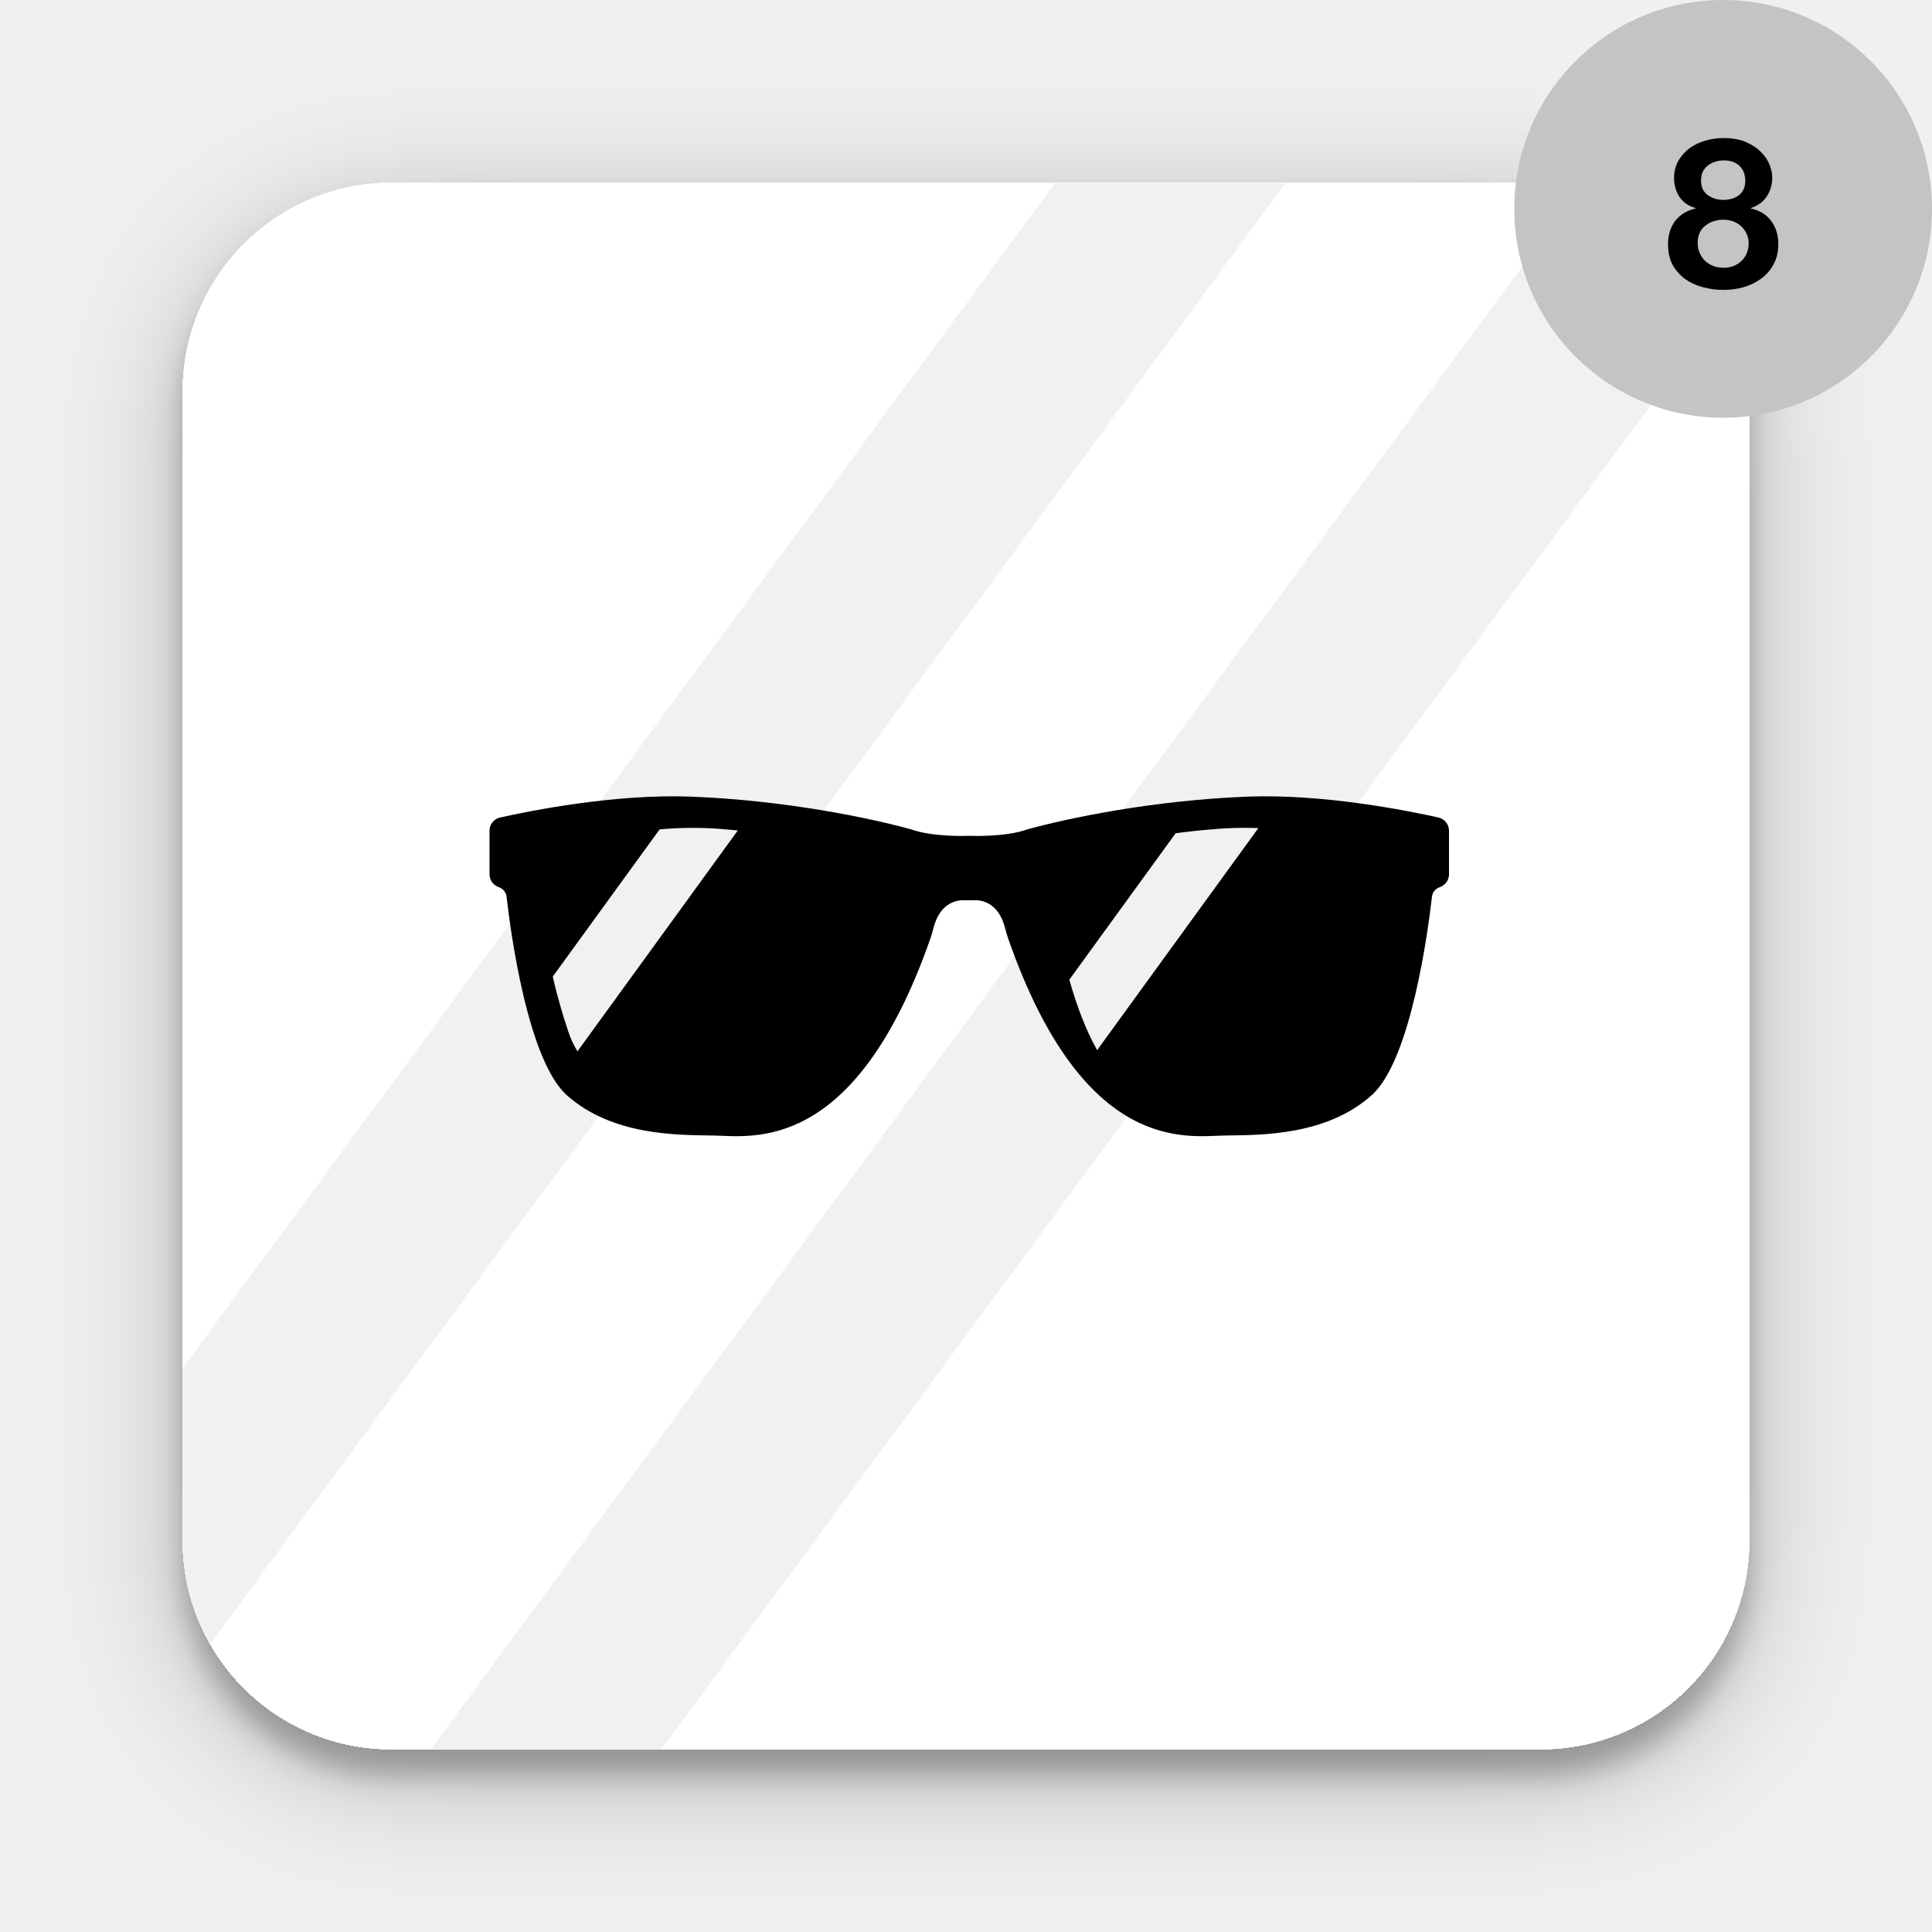
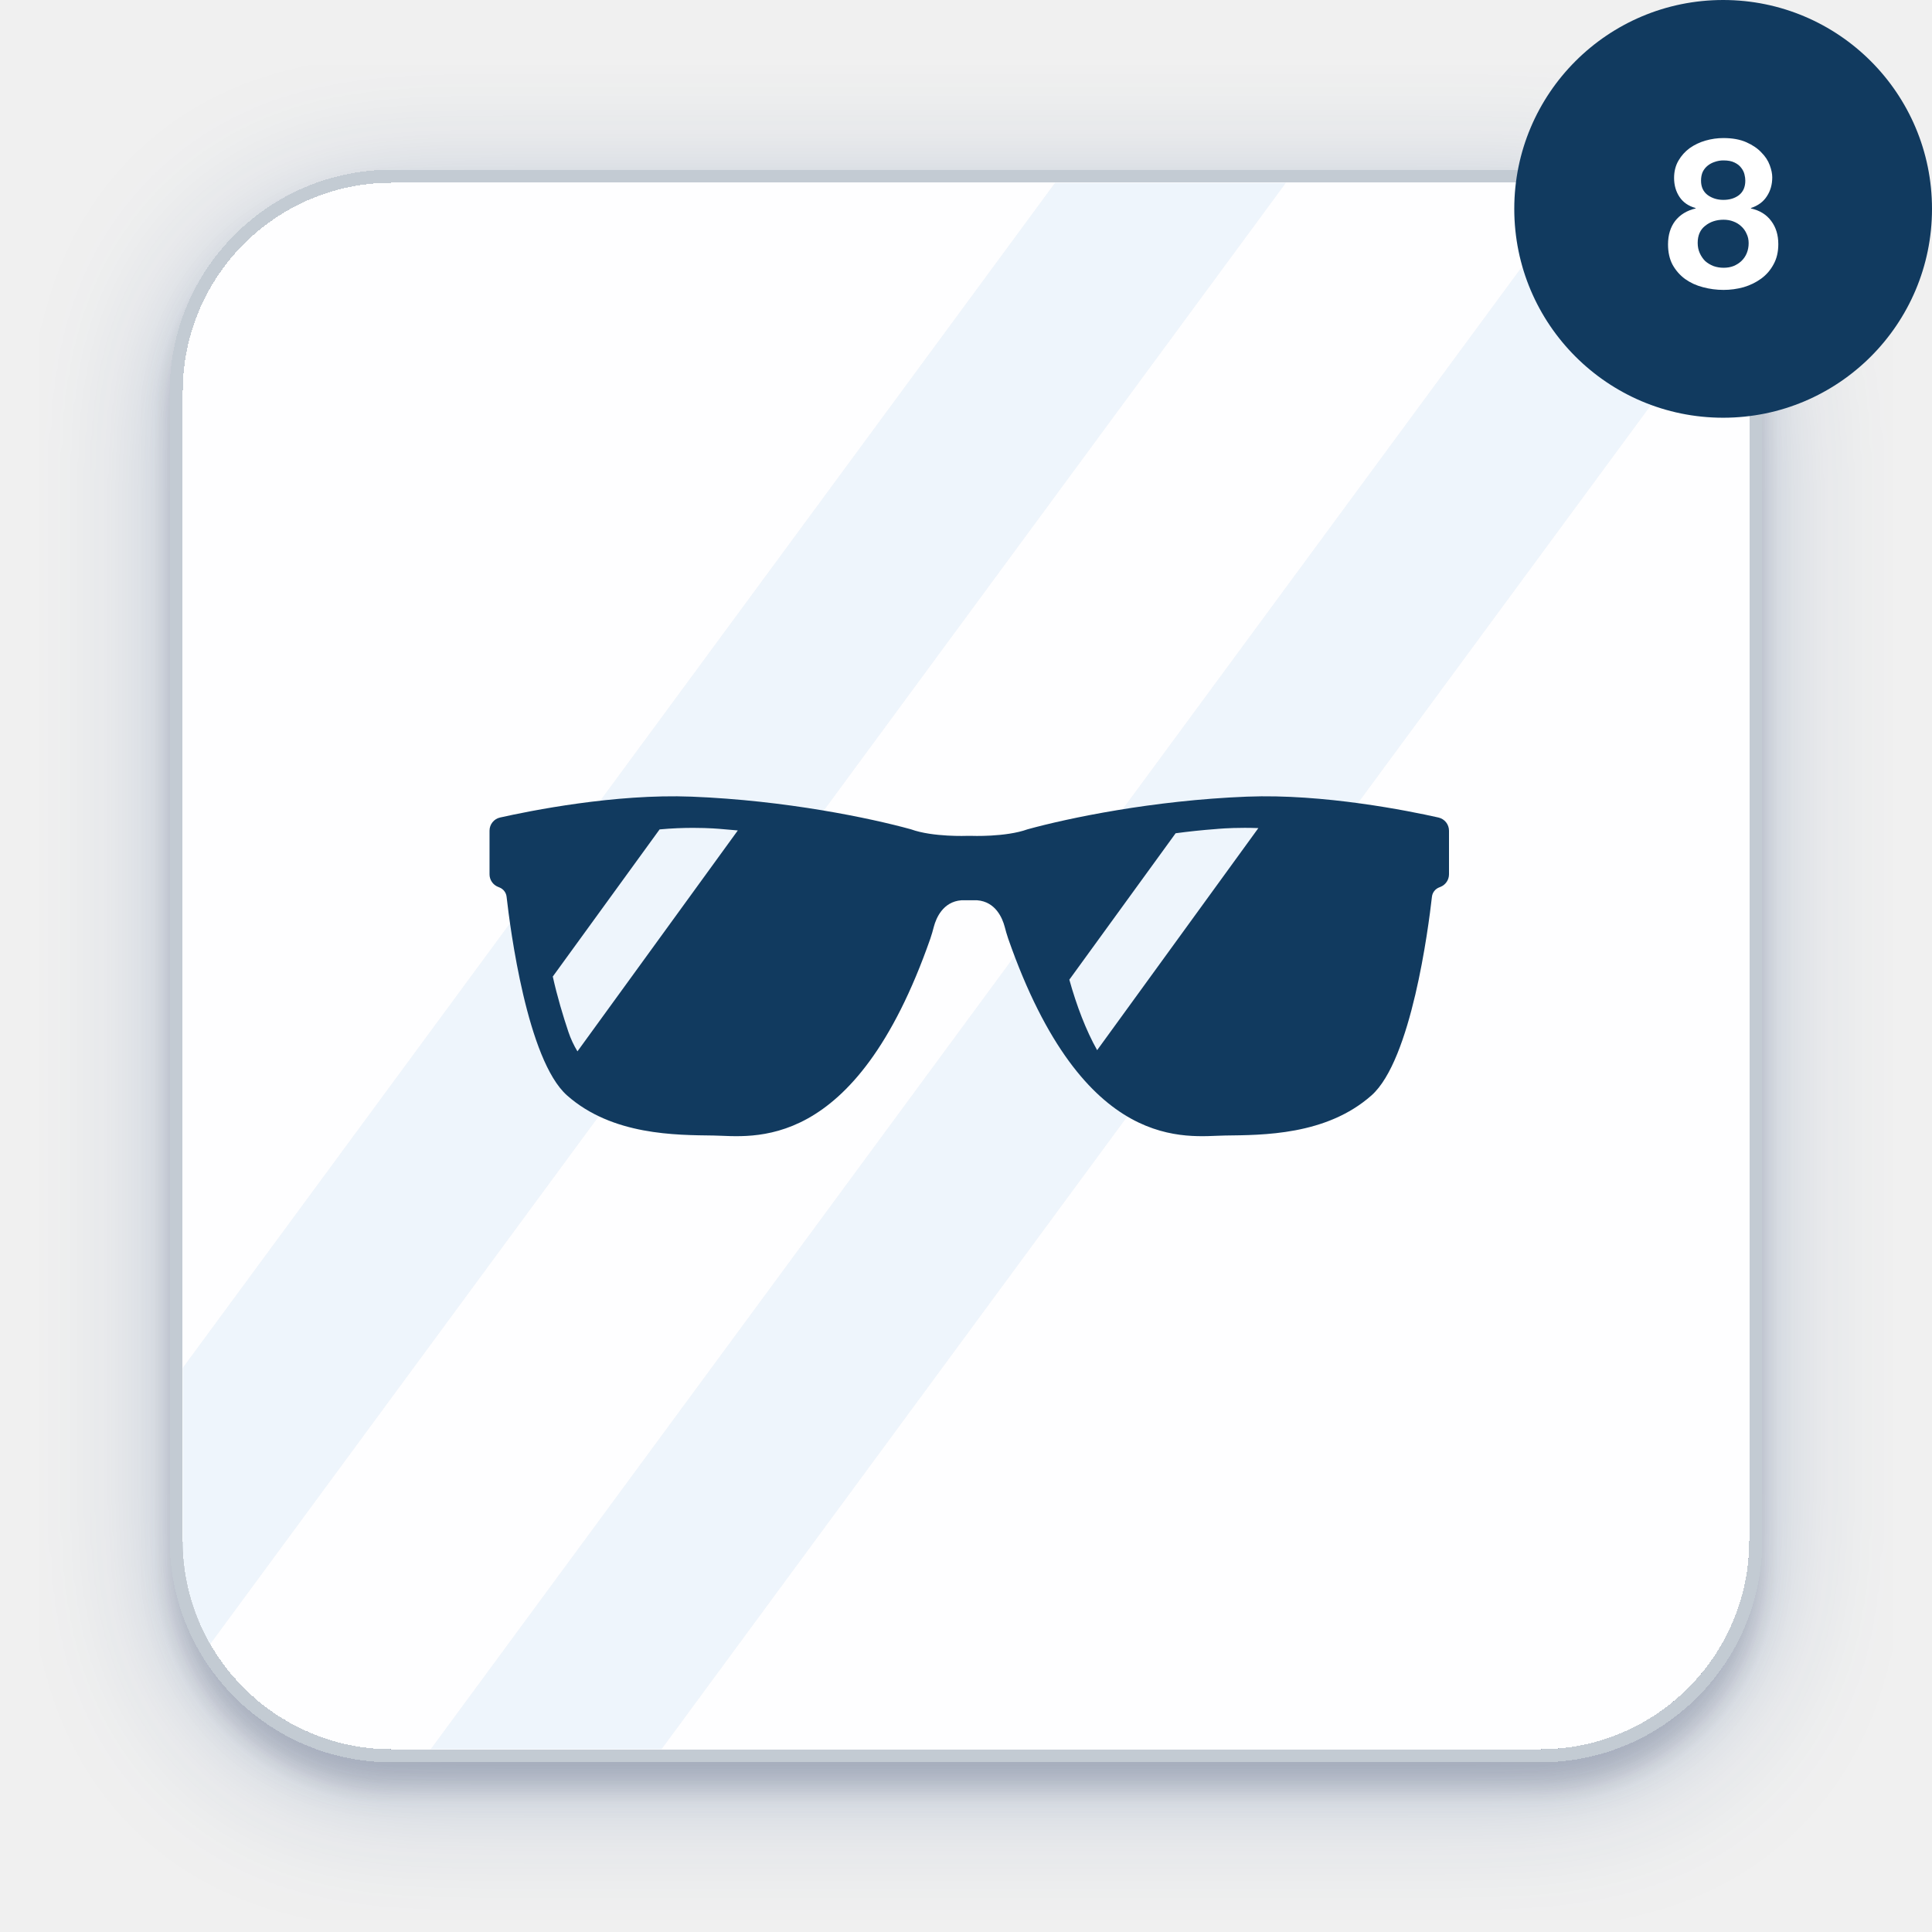
<svg xmlns="http://www.w3.org/2000/svg" width="296" height="296" viewBox="0 0 296 296" fill="none">
-   <g filter="url(#filter0_dd_16_123)">
-     <rect x="28" y="28" width="240" height="240" rx="32" fill="white" />
+   <g filter="url(#filter0_dd_36_541)">
+     <rect x="28" y="28" width="240" height="240" rx="32" fill="#FEFEFF" shape-rendering="crispEdges" />
+     <rect x="27" y="27" width="242" height="242" rx="33" stroke="#113A5F" stroke-opacity="0.2" stroke-width="2" shape-rendering="crispEdges" />
  </g>
-   <mask id="mask0_16_123" style="mask-type:alpha" maskUnits="userSpaceOnUse" x="28" y="28" width="240" height="240">
+   <mask id="mask0_36_541" style="mask-type:alpha" maskUnits="userSpaceOnUse" x="28" y="28" width="240" height="240">
    <rect x="28" y="28" width="240" height="240" rx="32" fill="white" />
  </mask>
-   <g mask="url(#mask0_16_123)">
-     <path d="M20.333 268L197 28H161.667L-15 268H20.333Z" fill="#F1F1F1" />
-     <path d="M101.333 268L278 28H242.667L66 268H101.333Z" fill="#F1F1F1" />
+   <g mask="url(#mask0_36_541)">
+     <path d="M20.333 268L197 28H161.667L-15 268H20.333Z" fill="#F3F4F8" />
+     <path d="M20.333 268L197 28H161.667L-15 268H20.333Z" fill="#EEF5FC" />
+     <path d="M101.333 268L278 28H242.667L66 268H101.333Z" fill="#F3F4F8" />
+     <path d="M101.333 268L278 28H242.667L66 268H101.333Z" fill="#EEF5FC" />
  </g>
-   <path d="M220.387 125.252C215.89 124.242 202.778 121.589 191.037 122.054C176.592 122.627 163.649 125.344 157.427 127.059C154.065 128.275 148.797 128.061 148.797 128.061H148.202C148.202 128.061 142.934 128.275 139.573 127.059C133.352 125.343 120.409 122.626 105.963 122.054C94.22 121.589 81.108 124.243 76.613 125.252C75.665 125.465 75 126.302 75 127.275V133.951C75 134.799 75.517 135.561 76.303 135.876L76.516 135.962C77.12 136.203 77.541 136.746 77.614 137.392C78.158 142.207 80.775 162.416 86.871 167.822C93.808 173.972 103.596 173.893 109.325 173.972C115.053 174.051 130.914 177.045 142.536 143.807C142.748 143.201 142.916 142.572 143.082 141.952C143.42 140.692 144.454 138.145 147.296 137.93H149.704C152.546 138.144 153.578 140.691 153.918 141.952C154.084 142.572 154.252 143.201 154.464 143.807C166.087 177.044 181.948 174.051 187.675 173.972C193.405 173.894 203.192 173.972 210.129 167.822C216.225 162.418 218.841 142.209 219.386 137.392C219.459 136.746 219.881 136.203 220.484 135.962L220.697 135.876C221.484 135.561 222 134.799 222 133.951V127.275C221.998 126.302 221.332 125.465 220.384 125.252H220.387ZM88.47 161.077C87.904 160.143 87.434 159.139 87.078 158.075C86.275 155.682 85.38 152.711 84.691 149.616L101.057 127.072C102.94 126.896 104.701 126.836 106.174 126.836C108.707 126.836 110.403 127.002 110.456 127.008L110.478 127.009C111.365 127.075 112.214 127.15 113.041 127.231L88.47 161.077ZM168.092 160.894C166.382 157.855 164.944 154.085 163.832 150.095L180.117 127.663C182.032 127.407 184.107 127.177 186.412 127.006L186.435 127.004C186.488 126.999 188.183 126.832 190.716 126.832C191.357 126.832 192.056 126.844 192.793 126.871L168.092 160.894Z" fill="black" />
-   <circle cx="264" cy="32" r="32" fill="#C4C4C4" />
-   <path d="M260.613 27.68C260.613 27.168 260.699 26.72 260.869 26.336C261.061 25.952 261.317 25.632 261.637 25.376C261.957 25.12 262.32 24.928 262.725 24.8C263.152 24.651 263.589 24.576 264.037 24.576C264.741 24.576 265.307 24.683 265.733 24.896C266.181 25.109 266.523 25.376 266.757 25.696C267.013 26.016 267.184 26.357 267.269 26.72C267.355 27.061 267.397 27.381 267.397 27.68C267.397 28.64 267.077 29.376 266.437 29.888C265.797 30.379 264.997 30.624 264.037 30.624C263.12 30.624 262.32 30.379 261.637 29.888C260.955 29.376 260.613 28.64 260.613 27.68ZM256.485 27.264C256.485 28.373 256.763 29.344 257.317 30.176C257.872 31.008 258.693 31.573 259.781 31.872V31.936C258.437 32.256 257.392 32.896 256.645 33.856C255.92 34.816 255.557 36.011 255.557 37.44C255.557 38.656 255.792 39.701 256.261 40.576C256.752 41.451 257.392 42.176 258.181 42.752C258.992 43.328 259.899 43.744 260.901 44C261.925 44.277 262.981 44.416 264.069 44.416C265.115 44.416 266.139 44.277 267.141 44C268.144 43.701 269.04 43.264 269.829 42.688C270.619 42.112 271.248 41.387 271.717 40.512C272.208 39.637 272.453 38.603 272.453 37.408C272.453 36 272.091 34.816 271.365 33.856C270.64 32.875 269.605 32.235 268.261 31.936V31.872C269.349 31.509 270.16 30.912 270.693 30.08C271.248 29.248 271.525 28.277 271.525 27.168C271.525 26.613 271.397 25.995 271.141 25.312C270.885 24.608 270.459 23.957 269.861 23.36C269.285 22.741 268.517 22.219 267.557 21.792C266.597 21.365 265.424 21.152 264.037 21.152C263.12 21.152 262.213 21.28 261.317 21.536C260.421 21.792 259.611 22.176 258.885 22.688C258.181 23.2 257.605 23.84 257.157 24.608C256.709 25.376 256.485 26.261 256.485 27.264ZM260.101 37.216C260.101 36.064 260.485 35.189 261.253 34.592C262.021 33.973 262.96 33.664 264.069 33.664C264.603 33.664 265.093 33.749 265.541 33.92C266.011 34.091 266.416 34.336 266.757 34.656C267.12 34.976 267.397 35.36 267.589 35.808C267.803 36.235 267.909 36.715 267.909 37.248C267.909 37.803 267.813 38.315 267.621 38.784C267.429 39.253 267.152 39.659 266.789 40C266.448 40.32 266.043 40.576 265.573 40.768C265.125 40.939 264.624 41.024 264.069 41.024C263.536 41.024 263.024 40.939 262.533 40.768C262.043 40.576 261.616 40.32 261.253 40C260.912 39.659 260.635 39.253 260.421 38.784C260.208 38.315 260.101 37.792 260.101 37.216Z" fill="black" />
+   <path d="M220.387 125.252C215.89 124.242 202.778 121.589 191.037 122.054C176.592 122.627 163.649 125.344 157.427 127.059C154.065 128.275 148.797 128.061 148.797 128.061H148.202C148.202 128.061 142.934 128.275 139.573 127.059C133.352 125.343 120.409 122.626 105.963 122.054C94.22 121.589 81.108 124.243 76.613 125.252C75.665 125.465 75 126.302 75 127.275V133.951C75 134.799 75.517 135.561 76.303 135.876L76.516 135.962C77.12 136.203 77.541 136.746 77.614 137.392C78.158 142.207 80.775 162.416 86.871 167.822C93.808 173.972 103.596 173.893 109.325 173.972C115.053 174.051 130.914 177.045 142.536 143.807C142.748 143.201 142.916 142.572 143.082 141.952C143.42 140.692 144.454 138.145 147.296 137.93H149.704C152.546 138.144 153.578 140.691 153.918 141.952C154.084 142.572 154.252 143.201 154.464 143.807C166.087 177.044 181.948 174.051 187.675 173.972C193.405 173.894 203.192 173.972 210.129 167.822C216.225 162.418 218.841 142.209 219.386 137.392C219.459 136.746 219.881 136.203 220.484 135.962L220.697 135.876C221.484 135.561 222 134.799 222 133.951V127.275C221.998 126.302 221.332 125.465 220.384 125.252H220.387ZM88.47 161.077C87.904 160.143 87.434 159.139 87.078 158.075C86.275 155.682 85.38 152.711 84.691 149.616L101.057 127.072C102.94 126.896 104.701 126.836 106.174 126.836C108.707 126.836 110.403 127.002 110.456 127.008L110.478 127.009C111.365 127.075 112.214 127.15 113.041 127.231L88.47 161.077ZM168.092 160.894C166.382 157.855 164.944 154.085 163.832 150.095L180.117 127.663C182.032 127.407 184.107 127.177 186.412 127.006L186.435 127.004C186.488 126.999 188.183 126.832 190.716 126.832C191.357 126.832 192.056 126.844 192.793 126.871L168.092 160.894Z" fill="#113A5F" />
+   <circle cx="264" cy="32" r="32" fill="#113A5F" />
+   <path d="M260.613 27.68C260.613 27.168 260.699 26.72 260.869 26.336C261.061 25.952 261.317 25.632 261.637 25.376C261.957 25.12 262.32 24.928 262.725 24.8C263.152 24.651 263.589 24.576 264.037 24.576C264.741 24.576 265.307 24.683 265.733 24.896C266.181 25.109 266.523 25.376 266.757 25.696C267.013 26.016 267.184 26.357 267.269 26.72C267.355 27.061 267.397 27.381 267.397 27.68C267.397 28.64 267.077 29.376 266.437 29.888C265.797 30.379 264.997 30.624 264.037 30.624C263.12 30.624 262.32 30.379 261.637 29.888C260.955 29.376 260.613 28.64 260.613 27.68ZM256.485 27.264C256.485 28.373 256.763 29.344 257.317 30.176C257.872 31.008 258.693 31.573 259.781 31.872V31.936C258.437 32.256 257.392 32.896 256.645 33.856C255.92 34.816 255.557 36.011 255.557 37.44C255.557 38.656 255.792 39.701 256.261 40.576C256.752 41.451 257.392 42.176 258.181 42.752C258.992 43.328 259.899 43.744 260.901 44C261.925 44.277 262.981 44.416 264.069 44.416C265.115 44.416 266.139 44.277 267.141 44C268.144 43.701 269.04 43.264 269.829 42.688C270.619 42.112 271.248 41.387 271.717 40.512C272.208 39.637 272.453 38.603 272.453 37.408C272.453 36 272.091 34.816 271.365 33.856C270.64 32.875 269.605 32.235 268.261 31.936V31.872C269.349 31.509 270.16 30.912 270.693 30.08C271.248 29.248 271.525 28.277 271.525 27.168C271.525 26.613 271.397 25.995 271.141 25.312C270.885 24.608 270.459 23.957 269.861 23.36C269.285 22.741 268.517 22.219 267.557 21.792C266.597 21.365 265.424 21.152 264.037 21.152C263.12 21.152 262.213 21.28 261.317 21.536C260.421 21.792 259.611 22.176 258.885 22.688C258.181 23.2 257.605 23.84 257.157 24.608C256.709 25.376 256.485 26.261 256.485 27.264ZM260.101 37.216C260.101 36.064 260.485 35.189 261.253 34.592C262.021 33.973 262.96 33.664 264.069 33.664C264.603 33.664 265.093 33.749 265.541 33.92C266.011 34.091 266.416 34.336 266.757 34.656C267.12 34.976 267.397 35.36 267.589 35.808C267.803 36.235 267.909 36.715 267.909 37.248C267.909 37.803 267.813 38.315 267.621 38.784C267.429 39.253 267.152 39.659 266.789 40C266.448 40.32 266.043 40.576 265.573 40.768C265.125 40.939 264.624 41.024 264.069 41.024C263.536 41.024 263.024 40.939 262.533 40.768C262.043 40.576 261.616 40.32 261.253 40C260.912 39.659 260.635 39.253 260.421 38.784C260.208 38.315 260.101 37.792 260.101 37.216Z" fill="white" />
  <defs>
-     <filter id="filter0_dd_16_123" x="8" y="12" width="280" height="280" filterUnits="userSpaceOnUse" color-interpolation-filters="sRGB">
+     <filter id="filter0_dd_36_541" x="6" y="10" width="284" height="284" filterUnits="userSpaceOnUse" color-interpolation-filters="sRGB">
      <feFlood flood-opacity="0" result="BackgroundImageFix" />
      <feColorMatrix in="SourceAlpha" type="matrix" values="0 0 0 0 0 0 0 0 0 0 0 0 0 0 0 0 0 0 127 0" result="hardAlpha" />
      <feOffset dy="4" />
      <feGaussianBlur stdDeviation="10" />
      <feComposite in2="hardAlpha" operator="out" />
-       <feColorMatrix type="matrix" values="0 0 0 0 0 0 0 0 0 0 0 0 0 0 0 0 0 0 0.25 0" />
-       <feBlend mode="normal" in2="BackgroundImageFix" result="effect1_dropShadow_16_123" />
+       <feColorMatrix type="matrix" values="0 0 0 0 0.059 0 0 0 0 0.226 0 0 0 0 0.475 0 0 0 0.25 0" />
+       <feBlend mode="normal" in2="BackgroundImageFix" result="effect1_dropShadow_36_541" />
      <feColorMatrix in="SourceAlpha" type="matrix" values="0 0 0 0 0 0 0 0 0 0 0 0 0 0 0 0 0 0 127 0" result="hardAlpha" />
      <feOffset dy="4" />
      <feGaussianBlur stdDeviation="2" />
      <feComposite in2="hardAlpha" operator="out" />
-       <feColorMatrix type="matrix" values="0 0 0 0 0 0 0 0 0 0 0 0 0 0 0 0 0 0 0.25 0" />
-       <feBlend mode="normal" in2="effect1_dropShadow_16_123" result="effect2_dropShadow_16_123" />
-       <feBlend mode="normal" in="SourceGraphic" in2="effect2_dropShadow_16_123" result="shape" />
+       <feColorMatrix type="matrix" values="0 0 0 0 0.219 0 0 0 0 0.265 0 0 0 0 0.383 0 0 0 0.25 0" />
+       <feBlend mode="normal" in2="effect1_dropShadow_36_541" result="effect2_dropShadow_36_541" />
+       <feBlend mode="normal" in="SourceGraphic" in2="effect2_dropShadow_36_541" result="shape" />
    </filter>
  </defs>
</svg>
